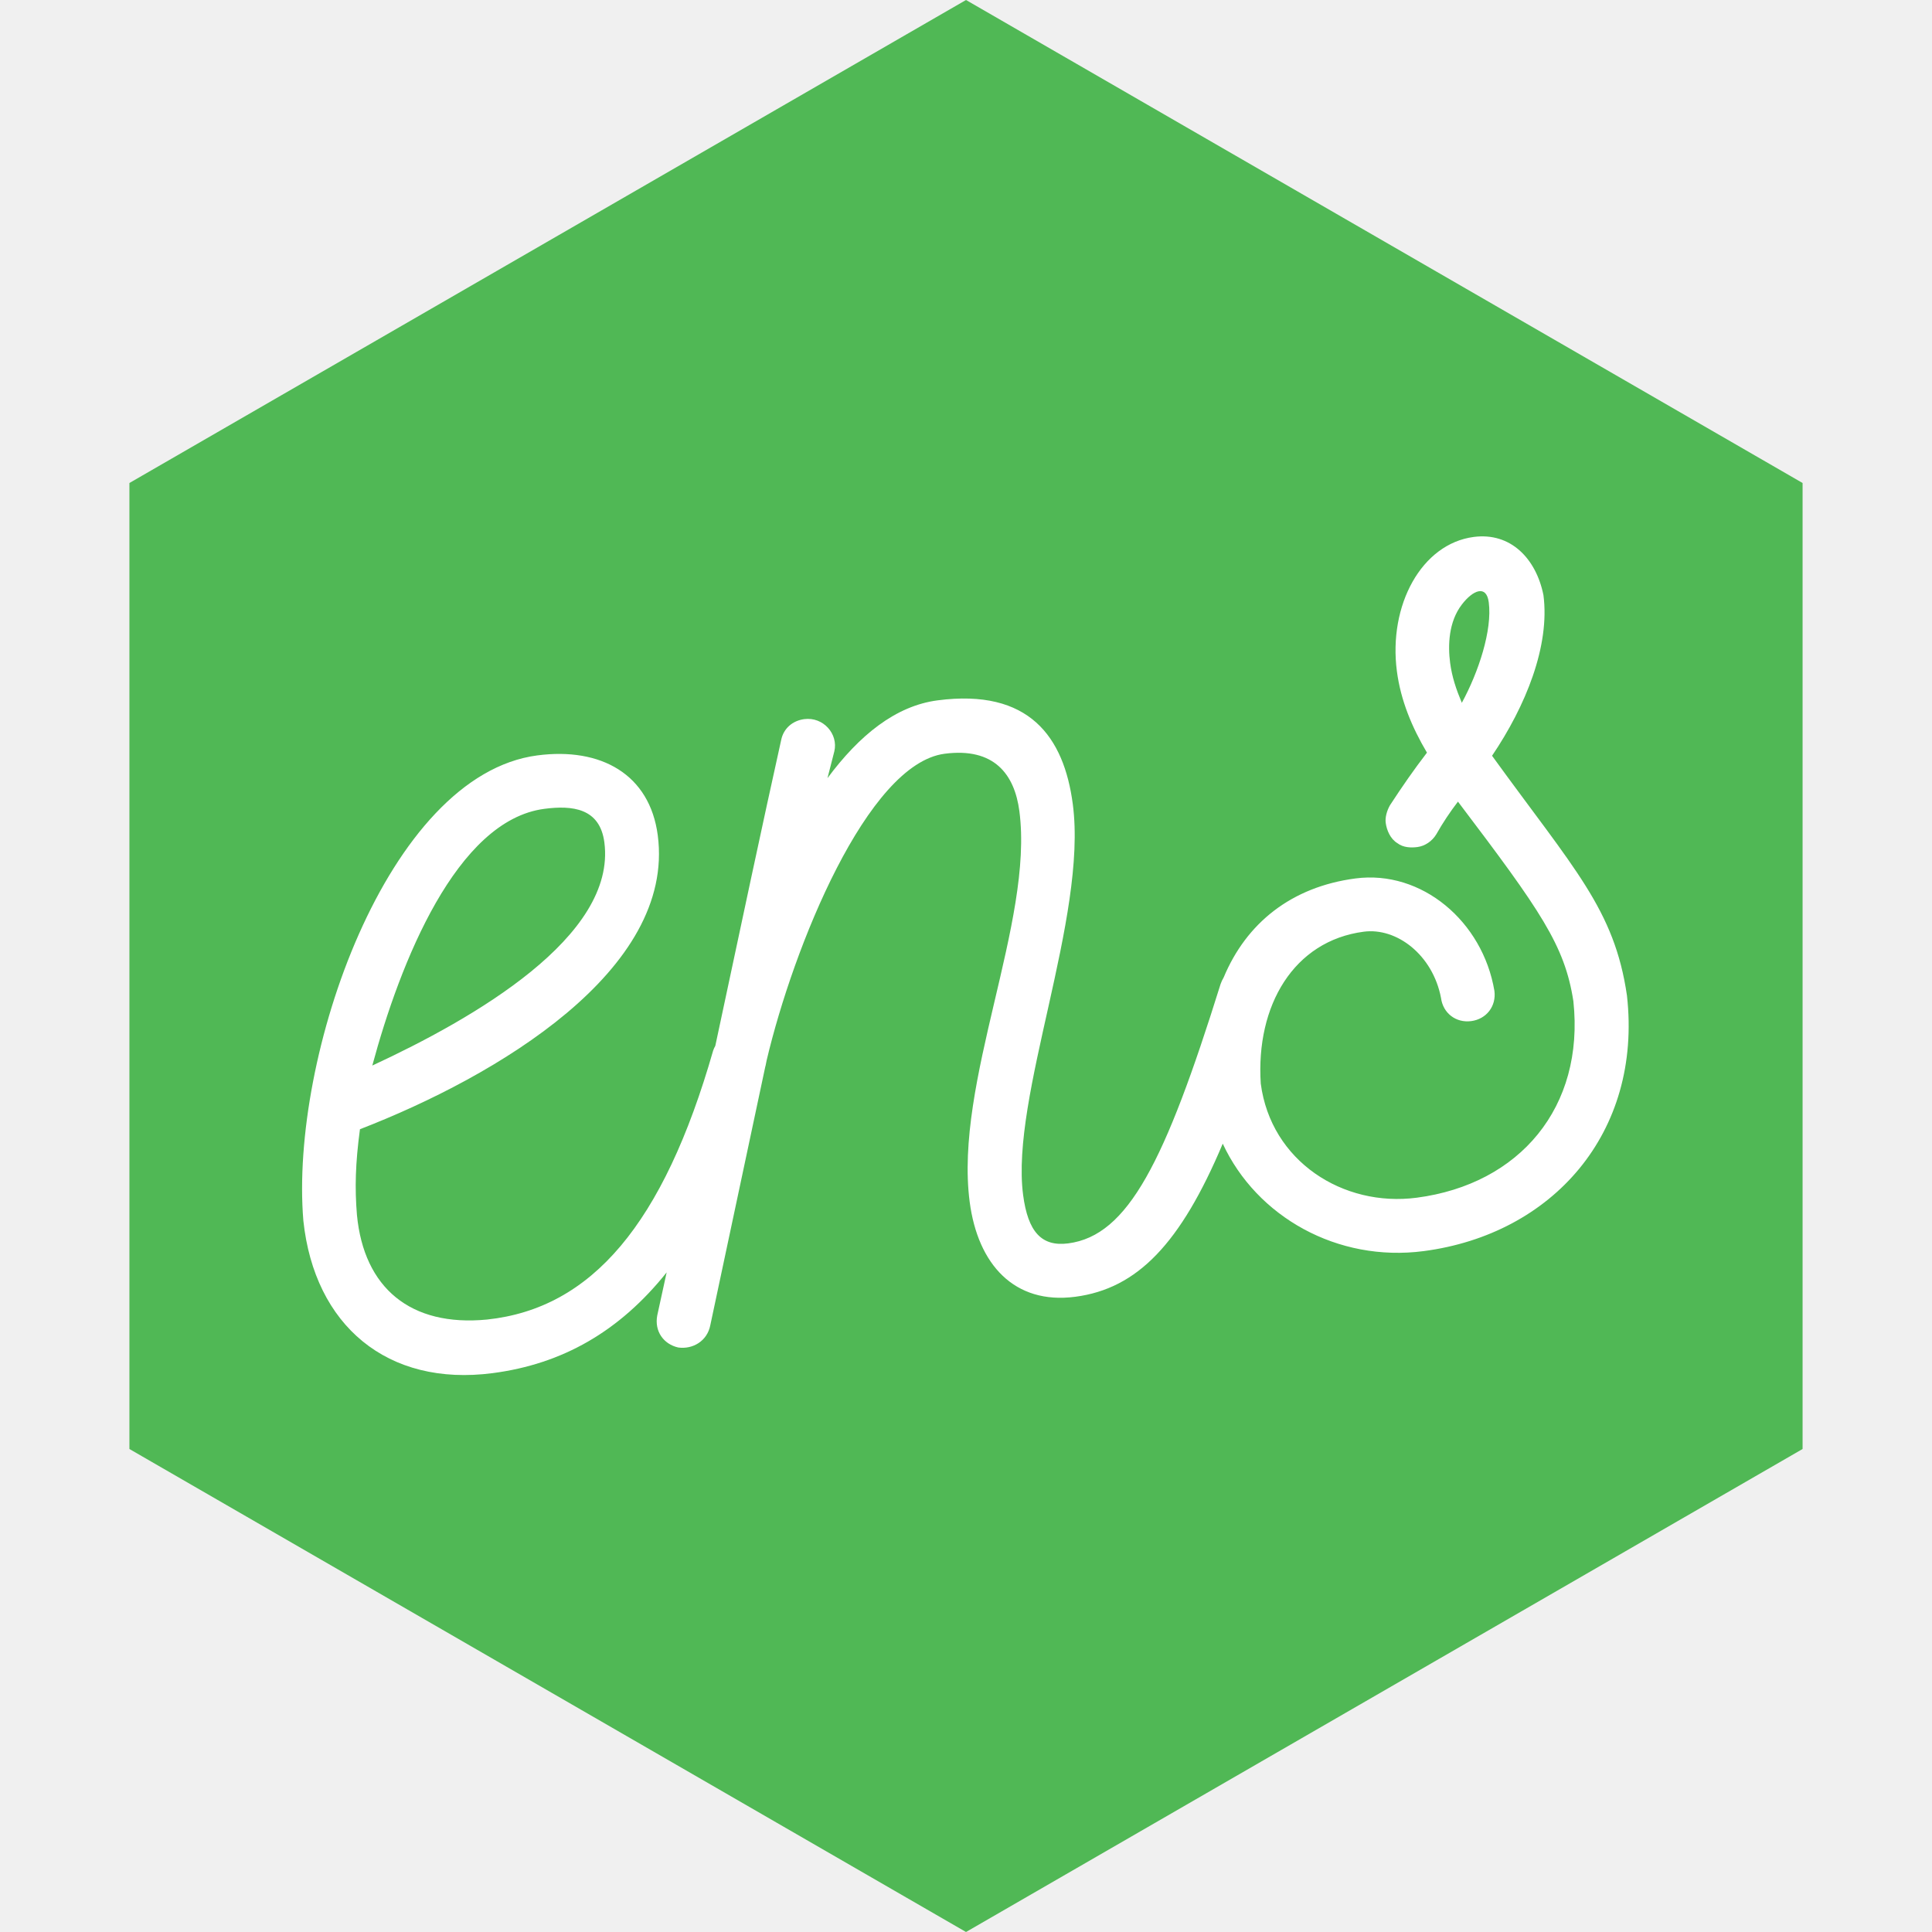
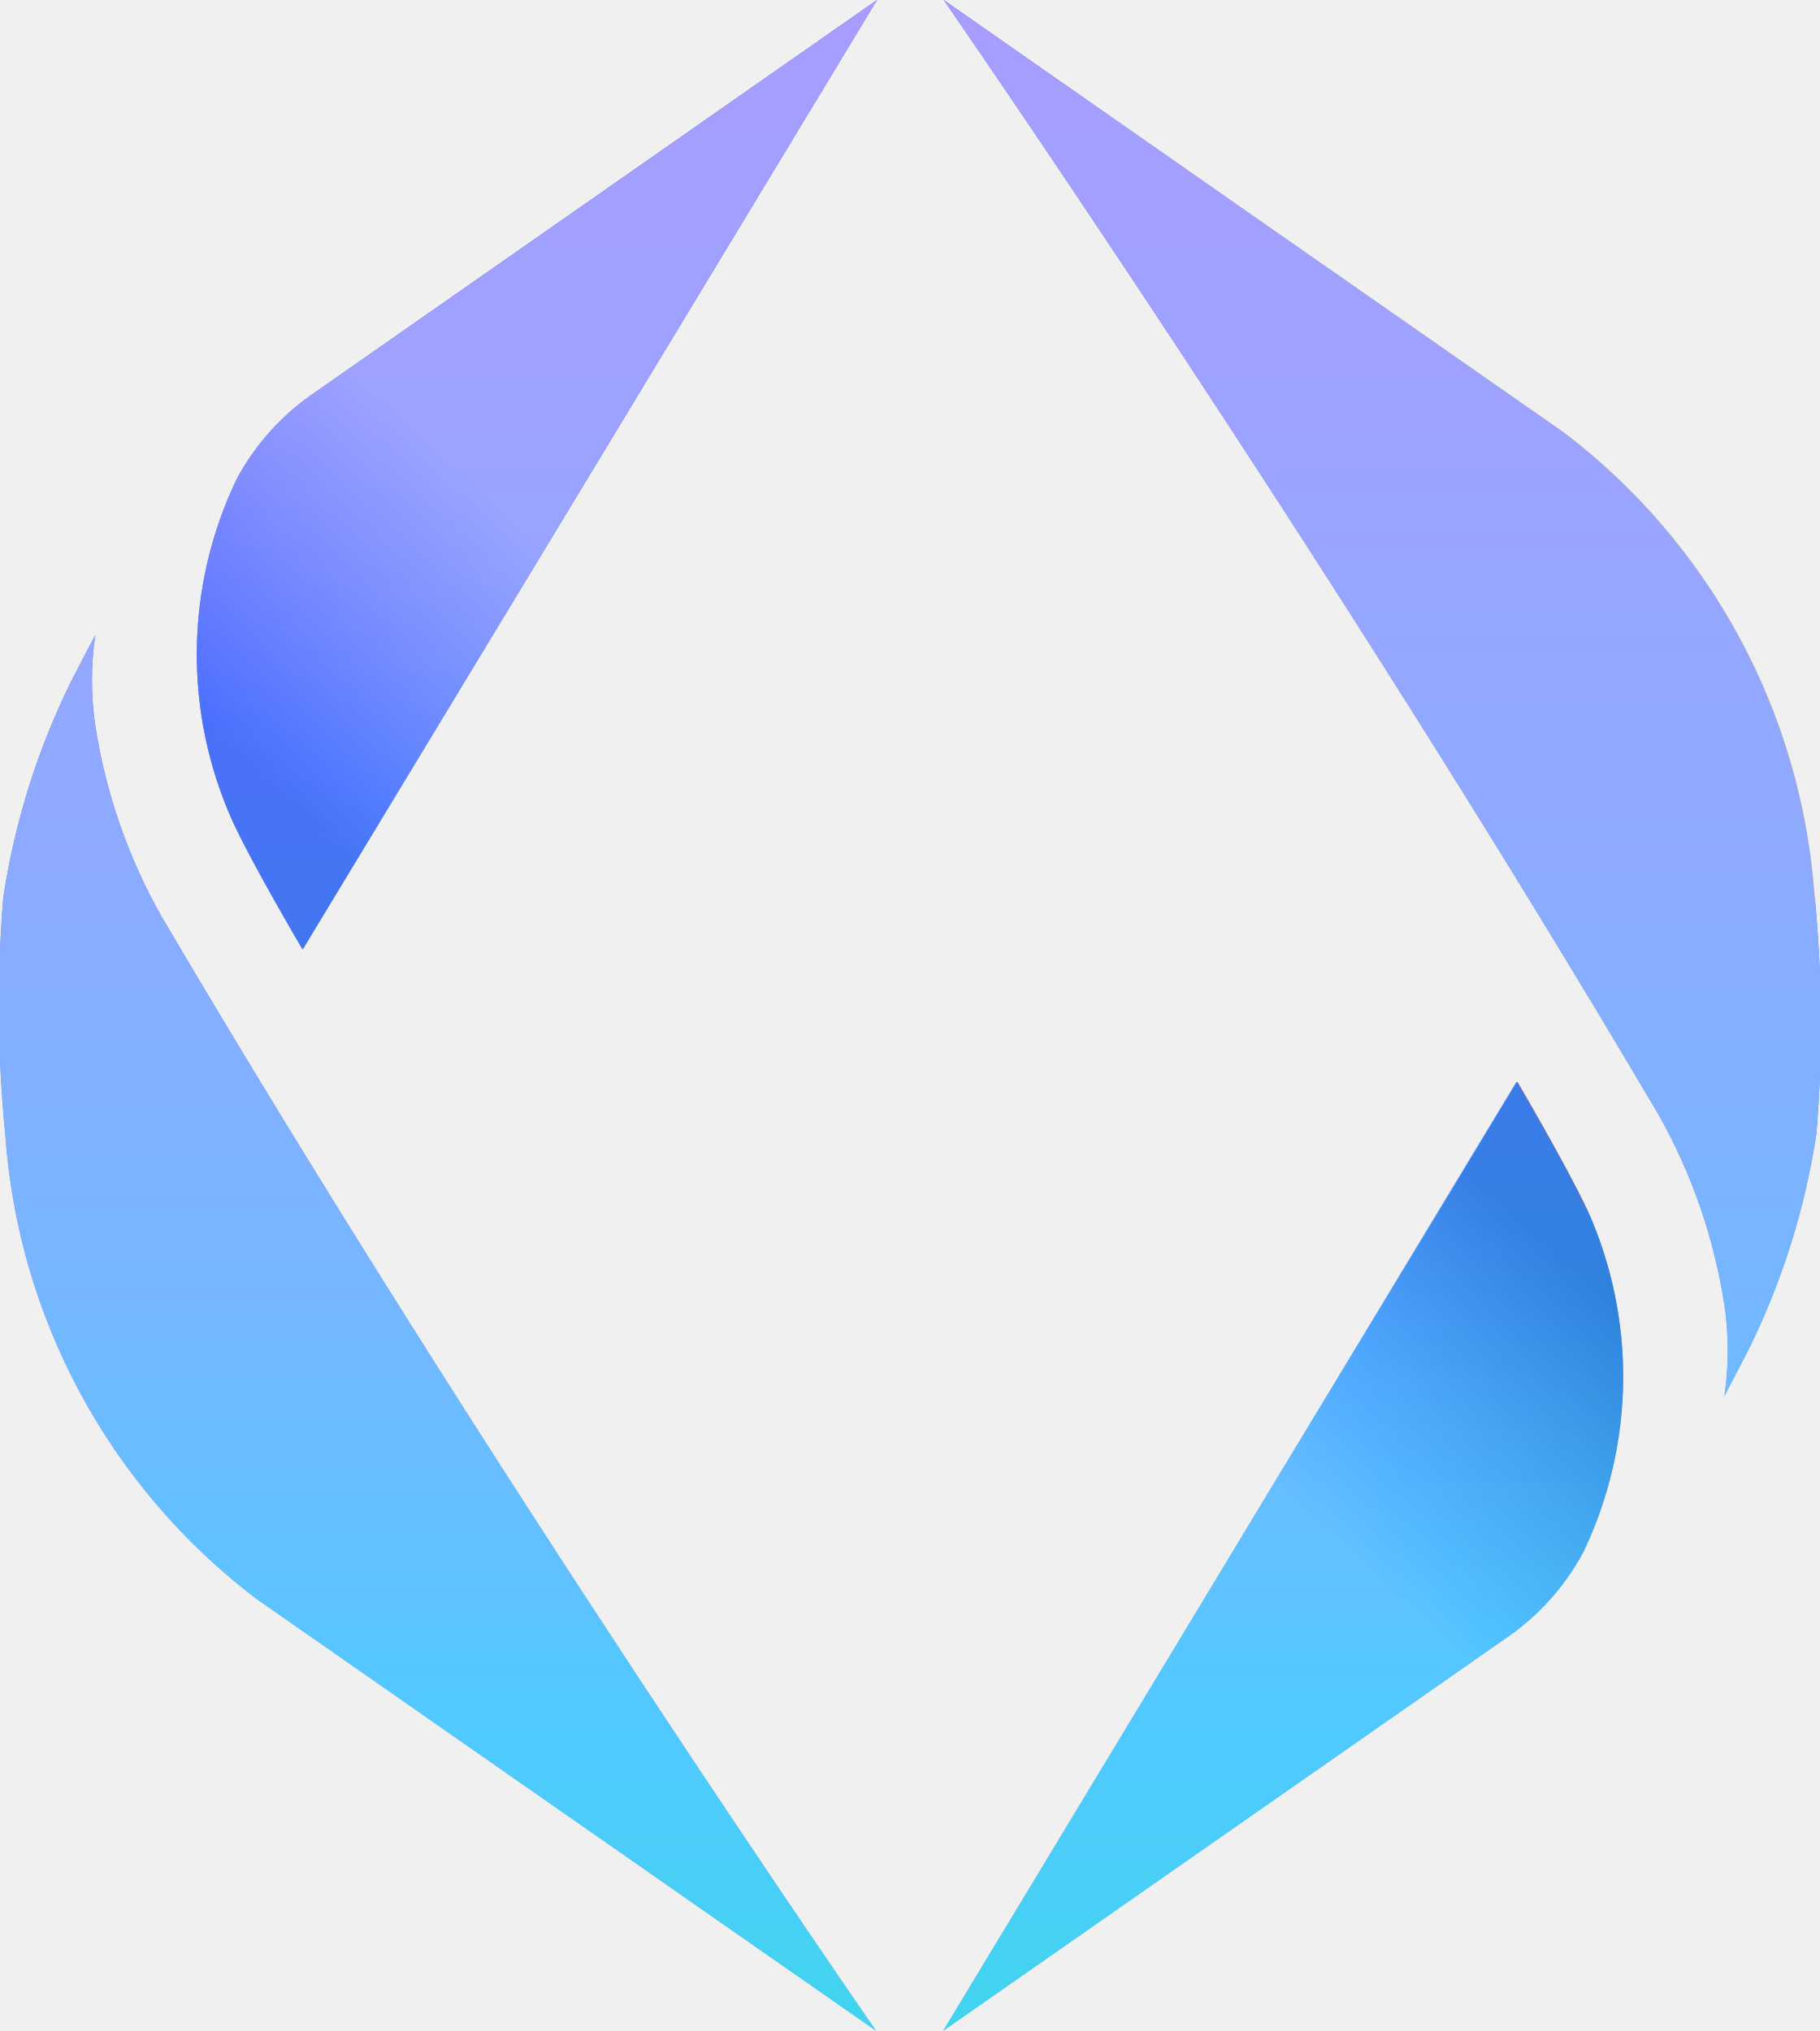
- <svg xmlns="http://www.w3.org/2000/svg" version="1.1" id="Layer_1" x="0px" y="0px" width="144px" height="144px" viewBox="0 0 144 144" enable-background="new 0 0 144 144" xml:space="preserve">
-   <polygon fill="#50B855" points="72.001,144 9.646,108 9.646,36 72.001,0 134.354,36 134.354,108 " />
-   <g>
-     <path fill="#FFFFFF" d="M111.209,56.33c2.504-3.703,4.327-8.185,3.83-11.976c-0.55-2.725-2.447-4.693-5.196-4.333   c-3.886,0.509-6.373,5.078-5.727,10.007c0.285,2.181,1.128,4.191,2.241,6.07c-0.987,1.287-1.799,2.454-2.763,3.93   c-0.234,0.417-0.362,0.915-0.312,1.294c0.075,0.569,0.351,1.208,0.875,1.525c0.429,0.329,1.01,0.35,1.483,0.287   c0.569-0.074,1.102-0.433,1.417-0.957c0.47-0.833,1.034-1.678,1.61-2.429c6.18,8.158,7.962,10.72,8.604,14.878   c0.842,7.894-3.997,13.637-11.676,14.644c-5.498,0.721-10.867-2.722-11.625-8.504c-0.379-5.832,2.463-10.64,7.676-11.323   c2.465-0.323,5.146,1.736,5.758,4.935c0.148,1.138,1.113,1.879,2.251,1.729s1.879-1.114,1.73-2.252   c-0.873-5.188-5.427-9.027-10.354-8.381c-4.777,0.626-8.135,3.323-9.828,7.384c-0.09,0.15-0.167,0.314-0.229,0.491   c-4.143,13.271-6.896,18.742-11.351,19.325c-1.991,0.261-3.005-0.859-3.366-3.608c-0.956-7.299,4.811-20.686,3.704-29.123   c-0.659-5.024-3.254-8.637-10.079-7.743c-3.127,0.41-5.83,2.596-8.207,5.8l0.51-1.995c0.312-1.294-0.821-2.592-2.243-2.405   c-0.854,0.111-1.549,0.685-1.722,1.575c-1.324,5.943-3.071,14.174-4.905,22.775c-0.064,0.112-0.118,0.229-0.161,0.355   c-3.706,12.924-9.052,19.217-16.85,20.046c-5.712,0.556-9.18-2.364-9.699-7.792c-0.166-2.003-0.118-3.842,0.224-6.393   c10.187-3.939,23.515-11.857,22.197-21.905c-0.596-4.55-4.237-6.58-8.977-5.958c-11.186,1.466-18.46,22.475-17.438,34.683   c0.829,7.798,6.252,12.391,14.12,11.358c5.195-0.68,9.452-3.114,12.957-7.507c-0.236,1.084-0.47,2.152-0.699,3.201   c-0.229,1.188,0.476,2.155,1.567,2.397c1.079,0.148,2.155-0.476,2.386-1.662l4.097-19.267c0.007-0.026,0.015-0.051,0.022-0.075   c0.03-0.152,0.062-0.281,0.082-0.407c2-8.464,7.504-22.089,13.261-22.844c3.697-0.484,5.216,1.534,5.575,4.283   c1.081,8.247-4.872,20.212-3.704,29.124c0.609,4.645,3.318,7.663,7.869,7.067c4.626-0.606,7.851-3.96,10.992-11.412   c2.535,5.456,8.552,8.851,14.979,8.008c9.574-1.255,16.301-8.789,15.148-19.053C120.325,67.767,117.332,64.784,111.209,56.33z    M108.085,49.412c-0.175-1.327-0.114-3.071,0.875-4.357c0.823-1.072,1.829-1.494,2.003-0.166c0.273,2.085-0.763,5.21-2.007,7.495   C108.535,51.378,108.222,50.455,108.085,49.412z M40.571,60.286c2.087-0.273,4.139-0.06,4.475,2.5   c0.919,7.014-9.753,13.137-17.297,16.634C29.825,71.722,34.031,61.143,40.571,60.286z" />
+ <svg xmlns="http://www.w3.org/2000/svg" xmlns:xlink="http://www.w3.org/1999/xlink" viewBox="0 0 72.52 80.95">
+   <defs>
+     <style>.cls-3{fill:#a0a8d4}</style>
+     <linearGradient id="linear-gradient" x1="41.95" y1="2.57" x2="12.57" y2="34.42" gradientUnits="userSpaceOnUse">
+       <stop offset=".58" stop-color="#a0a8d4" />
+       <stop offset=".73" stop-color="#8791c7" />
+       <stop offset=".91" stop-color="#6470b4" />
+     </linearGradient>
+     <linearGradient id="linear-gradient-2" x1="42.57" y1="81.66" x2="71.96" y2="49.81" xlink:href="#linear-gradient" />
+     <linearGradient id="linear-gradient-3" x1="42.26" y1="1.24" x2="42.26" y2="82.84" gradientUnits="userSpaceOnUse">
+       <stop offset="0" stop-color="#513eff" />
+       <stop offset=".18" stop-color="#5157ff" />
+       <stop offset=".57" stop-color="#5298ff" />
+       <stop offset="1" stop-color="#52e5ff" />
+     </linearGradient>
+   </defs>
+   <g style="isolation:isolate">
+     <g id="Layer_1" data-name="Layer 1">
+       <path d="M15.28 34.39c.8 1.71 2.78 5.09 2.78 5.09L40.95 1.64l-22.34 15.6a9.75 9.75 0 0 0-3.18 3.5 16.19 16.19 0 0 0-.15 13.65z" transform="translate(-6 -1.64)" fill="url(#linear-gradient)" />
+       <path class="cls-3" d="M6.21 46.85a25.47 25.47 0 0 0 10 18.51l24.71 17.23s-15.46-22.28-28.5-44.45a22.39 22.39 0 0 1-2.62-7.56 12.1 12.1 0 0 1 0-3.63c-.34.63-1 1.92-1 1.92a29.35 29.35 0 0 0-2.67 8.55 52.28 52.28 0 0 0 .08 9.43z" transform="translate(-6 -1.64)" />
+       <path d="M69.25 49.84c-.8-1.71-2.78-5.09-2.78-5.09L43.58 82.59 65.92 67a9.75 9.75 0 0 0 3.18-3.5 16.19 16.19 0 0 0 .15-13.66z" transform="translate(-6 -1.64)" fill="url(#linear-gradient-2)" />
+       <path class="cls-3" d="M78.32 37.38a25.47 25.47 0 0 0-10-18.51L43.61 1.64s15.45 22.28 28.5 44.45a22.39 22.39 0 0 1 2.61 7.56 12.1 12.1 0 0 1 0 3.63c.34-.63 1-1.92 1-1.92a29.35 29.35 0 0 0 2.67-8.55 52.28 52.28 0 0 0-.07-9.43z" transform="translate(-6 -1.64)" />
+       <path d="M15.43 20.74a9.75 9.75 0 0 1 3.18-3.5l22.34-15.6-22.89 37.85s-2-3.38-2.78-5.09a16.19 16.19 0 0 1 .15-13.66zM6.21 46.85a25.47 25.47 0 0 0 10 18.51l24.71 17.23s-15.46-22.28-28.5-44.45a22.39 22.39 0 0 1-2.62-7.56 12.1 12.1 0 0 1 0-3.63c-.34.63-1 1.92-1 1.92a29.35 29.35 0 0 0-2.67 8.55 52.28 52.28 0 0 0 .08 9.43zm63 3c-.8-1.71-2.78-5.09-2.78-5.09L43.58 82.59 65.92 67a9.75 9.75 0 0 0 3.18-3.5 16.19 16.19 0 0 0 .15-13.66zm9.07-12.46a25.47 25.47 0 0 0-10-18.51L43.61 1.64s15.45 22.28 28.5 44.45a22.39 22.39 0 0 1 2.61 7.56 12.1 12.1 0 0 1 0 3.63c.34-.63 1-1.92 1-1.92a29.35 29.35 0 0 0 2.67-8.55 52.28 52.28 0 0 0-.07-9.43z" transform="translate(-6 -1.64)" style="mix-blend-mode:color" fill="url(#linear-gradient-3)" />
+     </g>
  </g>
</svg>
